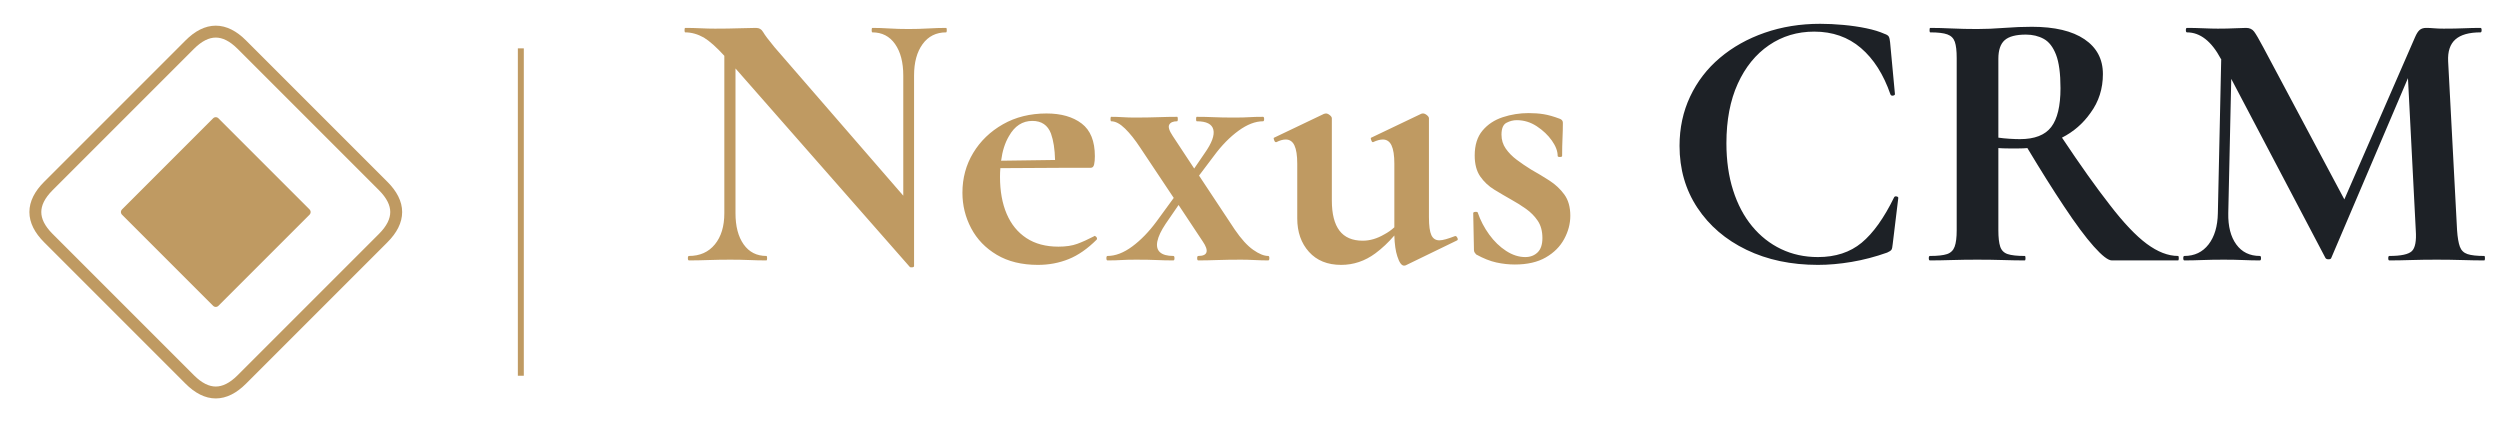
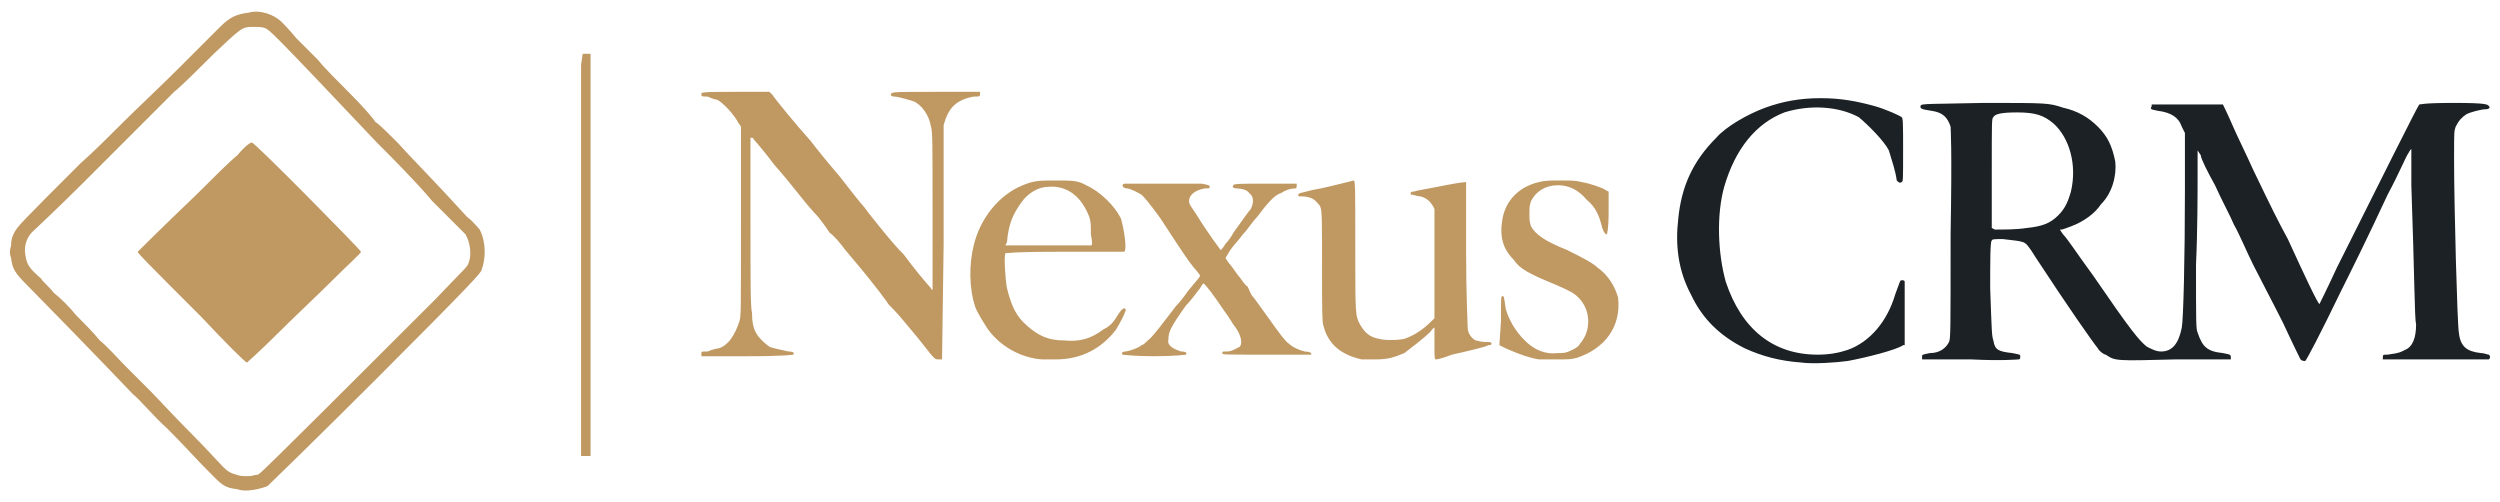
- <svg xmlns="http://www.w3.org/2000/svg" viewBox="-180 30 672.0 114" role="img" aria-label="Nexus CRM">
-   <path d="M-115 42 L-77 80 Q-70 87 -77 94 L-115 132 Q-122 139 -129 132 L-167 94 Q-174 87 -167 80 L-129 42 Q-122 35 -115 42 Z" fill="none" stroke="#bf9a62" stroke-width="3.2" stroke-linejoin="round" />
-   <path d="M-122 62.5 L-97.5 87 L-122 111.5 L-146.5 87 Z" fill="#bf9a62" stroke="#bf9a62" stroke-width="2" stroke-linejoin="round" />
-   <path d="M-40 43 V131" stroke="#bf9a62" stroke-width="1.6" />
-   <path d="M14.7 87.3V45Q11.5 41.5 9.2 40.1Q6.7 38.7 4.2 38.7Q4 38.7 4 38.1Q4 37.5 4.2 37.5Q6.2 37.5 8.3 37.6Q10.4 37.7 12.2 37.7Q15.8 37.7 18.7 37.6Q21.6 37.5 23.2 37.5Q24.5 37.5 25.15 38.65Q25.8 39.8 28.2 42.7L62.8 82.6V50.3Q62.8 45 60.6 41.85Q58.4 38.7 54.5 38.7Q54.3 38.7 54.3 38.1Q54.3 37.5 54.5 37.5Q56.7 37.5 59.05 37.65Q61.4 37.8 64.2 37.8Q66.9 37.8 69.5 37.65Q72.1 37.5 74.3 37.5Q74.5 37.5 74.5 38.1Q74.5 38.7 74.3 38.7Q70.3 38.7 68 41.85Q65.7 45 65.7 50.3V101.5Q65.7 101.8 65.25 101.85Q64.8 101.9 64.6 101.8L17.7 48.4V87.3Q17.7 92.6 19.9 95.7Q22.1 98.8 26 98.8Q26.2 98.8 26.2 99.4Q26.2 100 26 100Q23.8 100 21.45 99.9Q19.1 99.8 16.3 99.8Q13.3 99.8 10.45 99.9Q7.6 100 5.2 100Q4.9 100 4.9 99.4Q4.9 98.8 5.2 98.8Q9.6 98.8 12.15 95.7Q14.7 92.6 14.7 87.3ZM99 101.2Q92.5 101.2 87.95 98.5Q83.4 95.8 81.05 91.35Q78.7 86.9 78.7 81.8Q78.7 75.9 81.6 71.1Q84.5 66.3 89.6 63.4Q94.7 60.5 101.3 60.5Q107.2 60.5 110.75 63.2Q114.3 65.9 114.3 72Q114.3 73.3 114.1 74.2Q113.9 75.1 113.2 75.1H107.1L88.9 75.2Q88.8 76.3 88.8 77.5Q88.8 83.3 90.6 87.5Q92.4 91.7 95.9 94Q99.4 96.3 104.5 96.3Q107.5 96.3 109.55 95.55Q111.6 94.8 114.1 93.5Q114.1 93.5 114.2 93.4Q114.4 93.4 114.7 93.7Q115 94.1 114.8 94.4Q111.1 98.1 107.25 99.65Q103.4 101.2 99 101.2ZM103.6 73Q103.5 68.7 102.5 65.9Q101.2 62.5 97.5 62.5Q93.5 62.5 91.2 66.6Q89.6 69.3 89.1 73.2ZM142.1 100Q141.8 100 141.8 99.4Q141.8 98.8 142.1 98.8Q144 98.8 144.3 97.8Q144.6 96.8 143.3 94.9L136.8 85.1L133.3 90.2Q131.5 92.9 131.1 94.85Q130.7 96.8 131.8 97.8Q132.9 98.8 135.4 98.8Q135.7 98.8 135.7 99.4Q135.7 100 135.4 100Q133.1 100 130.95 99.9Q128.8 99.8 125.4 99.8Q122.9 99.8 121.4 99.9Q119.9 100 117.7 100Q117.4 100 117.4 99.4Q117.4 98.8 117.7 98.8Q120.9 98.8 124.35 96.25Q127.8 93.7 130.9 89.5L135.5 83.2L126.5 69.7Q124.4 66.5 122.4 64.55Q120.4 62.6 118.7 62.6Q118.5 62.6 118.5 62Q118.5 61.4 118.7 61.4Q120.2 61.4 121.8 61.5Q123.4 61.6 124.9 61.6Q128.5 61.6 131.3 61.5Q134.1 61.4 136.4 61.4Q136.6 61.4 136.6 62Q136.6 62.6 136.4 62.6Q134.8 62.6 134.3 63.5Q133.8 64.4 135.2 66.5L141 75.3L143.8 71.2Q146.7 67.1 146.15 64.85Q145.6 62.6 141.7 62.6Q141.5 62.6 141.5 62Q141.5 61.4 141.7 61.4Q144.1 61.4 146.25 61.5Q148.4 61.6 151.8 61.6Q154.3 61.6 155.8 61.5Q157.3 61.4 159.5 61.4Q159.8 61.4 159.8 62Q159.8 62.6 159.5 62.6Q156.4 62.6 152.9 65.15Q149.4 67.7 146.3 71.9L142.3 77.2L151.9 91.7Q154.5 95.5 156.85 97.15Q159.2 98.8 160.9 98.8Q161.2 98.8 161.2 99.4Q161.2 100 160.9 100Q159.2 100 157.25 99.9Q155.3 99.8 153.6 99.8Q150 99.8 147.2 99.9Q144.4 100 142.1 100ZM180.5 101.2Q175 101.2 171.85 97.7Q168.7 94.2 168.7 88.7V74Q168.7 70.7 167.95 69.1Q167.2 67.5 165.6 67.5Q164.5 67.5 163.1 68.2Q162.7 68.3 162.5 67.7Q162.3 67.2 162.4 67.1Q162.4 67 162.5 67L175.9 60.6Q176.2 60.5 176.4 60.5Q176.9 60.5 177.45 60.95Q178 61.4 178 61.8V83.9Q178 89.3 180.05 92Q182.1 94.7 186.3 94.7Q189.2 94.7 192.1 93Q193.6 92.2 194.8 91.1V74Q194.8 70.7 194.05 69.1Q193.3 67.5 191.7 67.5Q190.6 67.5 189.1 68.2Q188.8 68.3 188.6 67.7Q188.4 67.2 188.5 67.1Q188.5 67 188.6 67L202 60.6Q202.2 60.5 202.5 60.5Q203 60.5 203.55 60.95Q204.1 61.4 204.1 61.8V88.4Q204.1 91.8 204.75 93.2Q205.4 94.6 206.9 94.6Q207.6 94.6 208.65 94.3Q209.7 94 211 93.5Q211.4 93.3 211.7 93.85Q212 94.4 211.7 94.6L197.9 101.3Q197.7 101.4 197.4 101.4Q196.4 101.4 195.6 98.9Q194.9 96.8 194.8 93.3Q192.4 96.1 189.7 98.1Q185.5 101.2 180.5 101.2ZM223.6 66.2Q223.6 68.3 224.75 69.95Q225.9 71.6 227.7 72.95Q229.5 74.3 231.6 75.6Q234.1 77 236.5 78.55Q238.9 80.1 240.5 82.3Q242.1 84.5 242.1 88Q242.1 91.2 240.45 94.25Q238.8 97.3 235.5 99.2Q232.2 101.1 227.2 101.1Q224.7 101.1 222.2 100.55Q219.7 100 216.8 98.4Q216.6 98.2 216.4 97.9Q216.2 97.6 216.2 97.2L216 87.3Q216 87 216.55 86.95Q217.1 86.9 217.2 87.1Q218.3 90.3 220.3 93.05Q222.3 95.8 224.85 97.45Q227.4 99.1 230 99.1Q232 99.1 233.3 97.85Q234.6 96.6 234.6 94Q234.6 91.2 233.35 89.35Q232.1 87.5 230.2 86.15Q228.3 84.8 226.3 83.7Q224 82.4 221.7 81Q219.4 79.6 217.9 77.45Q216.4 75.3 216.4 71.8Q216.4 67.6 218.5 65.1Q220.6 62.6 223.95 61.5Q227.3 60.4 230.9 60.4Q233.1 60.4 234.95 60.7Q236.8 61 239.2 61.9Q240.1 62.2 240.1 63Q240.1 65 240 67.15Q239.9 69.3 239.9 71.9Q239.9 72.2 239.3 72.2Q238.7 72.2 238.7 71.9Q238.7 70 237.15 67.8Q235.6 65.6 233.1 63.95Q230.6 62.3 227.7 62.3Q226.3 62.3 224.95 63Q223.6 63.7 223.6 66.2Z" fill="#bf9a62" />
-   <path d="M309.26 36.4Q312.26 36.4 315.51 36.7Q318.76 37 321.66 37.6Q324.56 38.2 326.56 39.1Q327.46 39.4 327.71 39.85Q327.96 40.3 328.06 41.4L329.36 55.3Q329.36 55.6 328.86 55.7Q328.36 55.8 328.16 55.4Q325.36 47.3 320.21 42.9Q315.06 38.5 307.66 38.5Q300.86 38.5 295.51 42.15Q290.16 45.8 287.11 52.5Q284.06 59.2 284.06 68.5Q284.06 75.5 285.86 81.15Q287.66 86.8 290.96 90.8Q294.26 94.8 298.76 96.95Q303.26 99.1 308.66 99.1Q315.76 99.1 320.41 95.25Q325.06 91.4 329.16 83Q329.36 82.7 329.81 82.8Q330.26 82.9 330.26 83.2L328.76 95.6Q328.66 96.8 328.41 97.15Q328.16 97.5 327.26 97.9Q322.46 99.6 317.71 100.4Q312.96 101.2 308.66 101.2Q297.86 101.2 289.46 97.15Q281.06 93.1 276.26 85.85Q271.46 78.6 271.46 69.2Q271.46 62 274.31 55.95Q277.16 49.9 282.31 45.55Q287.46 41.2 294.36 38.8Q301.26 36.4 309.26 36.4ZM387.66 100Q386.16 100 382.81 96.25Q379.46 92.5 374.76 85.4Q370.36 78.8 364.96 69.8Q363.86 69.9 362.66 69.9H359.86Q358.36 69.9 357.16 69.8V91.9Q357.16 94.8 357.66 96.3Q358.16 97.8 359.66 98.3Q361.16 98.8 364.26 98.8Q364.46 98.8 364.46 99.4Q364.46 100 364.26 100Q361.66 100 358.46 99.9Q355.26 99.8 351.46 99.8Q347.86 99.8 344.61 99.9Q341.36 100 338.76 100Q338.46 100 338.46 99.4Q338.46 98.8 338.76 98.8Q341.86 98.8 343.36 98.3Q344.86 97.8 345.41 96.3Q345.96 94.8 345.96 91.9V45.6Q345.96 42.7 345.46 41.25Q344.96 39.8 343.46 39.25Q341.96 38.7 338.86 38.7Q338.66 38.7 338.66 38.1Q338.66 37.5 338.86 37.5Q341.46 37.5 344.66 37.65Q347.86 37.8 351.46 37.8Q354.76 37.8 358.71 37.5Q362.66 37.2 366.16 37.2Q375.36 37.2 380.31 40.55Q385.26 43.9 385.26 49.9Q385.26 55.8 381.96 60.3Q378.96 64.6 374.26 67Q381.66 78.1 387.06 85Q392.66 92.3 397.06 95.55Q401.46 98.8 405.46 98.8Q405.66 98.8 405.66 99.4Q405.66 100 405.46 100ZM373.86 53.7Q373.86 47.8 372.66 44.7Q371.46 41.6 369.36 40.45Q367.26 39.3 364.56 39.3Q360.56 39.3 358.86 40.8Q357.16 42.3 357.16 45.8V67Q358.56 67.2 360.16 67.3Q361.76 67.4 362.96 67.4Q368.86 67.4 371.36 64.15Q373.86 60.9 373.86 53.7ZM416.16 87.3 417.06 45.9 416.96 45.8Q413.16 38.7 407.86 38.7Q407.56 38.7 407.56 38.1Q407.56 37.5 407.86 37.5Q409.96 37.5 412.26 37.6Q414.56 37.7 416.16 37.7Q418.76 37.7 420.71 37.6Q422.66 37.5 423.76 37.5Q425.16 37.5 425.91 38.5Q426.66 39.5 428.36 42.7L450.16 83.6L469.16 40Q469.76 38.6 470.41 38.05Q471.06 37.5 472.16 37.5Q473.16 37.5 474.26 37.6Q475.36 37.7 476.86 37.7Q480.06 37.7 482.31 37.6Q484.56 37.5 486.76 37.5Q487.06 37.5 487.06 38.1Q487.06 38.7 486.76 38.7Q482.16 38.7 480.01 40.6Q477.86 42.5 478.06 46.5L480.46 91.9Q480.66 94.8 481.21 96.3Q481.76 97.8 483.26 98.3Q484.76 98.8 487.76 98.8Q487.96 98.8 487.96 99.4Q487.96 100 487.76 100Q485.16 100 481.86 99.9Q478.56 99.8 474.96 99.8Q471.26 99.8 468.06 99.9Q464.86 100 462.26 100Q461.96 100 461.96 99.4Q461.96 98.8 462.26 98.8Q466.96 98.8 468.31 97.5Q469.66 96.2 469.36 91.9L467.26 51L446.66 99.3Q446.56 99.7 445.91 99.7Q445.26 99.7 445.06 99.3L419.76 51.2L418.96 87.3Q418.86 92.6 421.11 95.7Q423.36 98.8 427.46 98.8Q427.76 98.8 427.76 99.4Q427.76 100 427.46 100Q425.26 100 422.96 99.9Q420.66 99.8 417.76 99.8Q414.56 99.8 411.96 99.9Q409.36 100 407.16 100Q406.86 100 406.86 99.4Q406.86 98.8 407.16 98.8Q411.26 98.8 413.66 95.7Q416.06 92.6 416.16 87.3Z" fill="#1d2126" />
+ <svg xmlns="http://www.w3.org/2000/svg" viewBox="286 201 1579 317" role="img" aria-label="Nexus CRM">
+   <path fill="#c09862" d="M436 510C427 509 426 507 416 497C411 492 401 481 392 472C383 464 374 453 370 450C350 429 312 390 304 382C295 373 294 371 293 364C292 361 292 360 293 356C293 352 294 350 295 348C297 344 299 342 337 304C344 298 356 286 364 278C372 270 388 255 400 243C411 232 422 221 425 218C431 212 435 210 443 209C450 207 459 210 464 215C465 216 469 220 473 225C477 229 484 236 487 239C490 243 499 252 507 260C515 268 522 276 523 278C525 279 531 285 537 291C546 301 562 317 581 338C585 341 588 345 589 346C593 354 593 364 590 372C588 375 586 378 523 441C485 479 456 507 455 508C450 510 441 512 436 510ZM447 501C448 501 449 501 450 500C451 500 524 427 561 390C579 371 581 370 582 367C584 362 583 354 580 349C579 348 570 339 559 328C549 316 533 300 524 291C455 218 457 221 454 219C452 218 450 218 446 218C439 218 439 218 421 235C412 244 401 255 396 259C382 273 369 286 339 316C323 332 309 345 308 346C303 350 301 356 302 362C303 368 304 370 312 377C313 379 317 382 320 386C324 389 330 395 334 400C338 404 345 411 349 416C354 420 361 428 365 432C370 437 377 444 381 448C385 452 396 464 406 474C416 484 425 494 427 496C430 499 432 500 436 501C438 502 445 502 447 501ZM413 401C378 366 373 361 373 360C373 360 389 344 410 324C420 314 431 303 436 299C440 294 444 291 445 291C446 290 514 359 514 360C514 361 506 368 496 378C487 387 471 402 461 412C451 422 442 430 442 430C441 430 428 417 413 401Z" />
+   <path fill="#c09862" d="M653 489C653 488 653 252 653 242L654 235L656 235L659 235L659 362L659 489L656 489C655 489 654 489 653 489ZM944 428C931 427 918 420 910 409C908 406 903 398 902 395C898 383 898 368 901 356C905 339 917 324 932 318C939 315 943 315 953 315C963 315 967 315 972 318C981 322 990 331 994 339C996 346 998 359 996 360C996 360 979 360 958 360C924 360 921 361 921 361C920 363 921 378 922 383C925 395 928 401 935 407C942 413 948 416 958 416C968 417 975 415 983 409C987 407 989 405 992 400C995 395 997 395 997 397C996 400 994 404 991 409C982 421 969 428 953 428C950 428 946 428 944 428ZM1146 428C1137 426 1130 422 1126 416C1124 413 1123 411 1122 407C1121 406 1121 394 1121 370C1121 342 1121 334 1120 332C1120 331 1118 329 1117 328C1115 326 1112 325 1107 325C1106 325 1106 325 1106 324C1106 323 1107 323 1115 321C1121 320 1129 318 1133 317C1137 316 1141 315 1141 315C1142 315 1142 320 1142 356C1142 401 1142 400 1145 406C1148 411 1151 414 1157 415C1160 416 1169 416 1173 415C1179 413 1185 409 1190 404L1192 402L1192 367L1192 333L1191 331C1189 328 1187 326 1183 325C1181 325 1179 324 1178 324C1177 324 1177 324 1177 323C1177 322 1178 322 1179 322C1182 321 1184 321 1199 318C1209 316 1212 316 1212 316C1212 316 1212 337 1212 362C1212 386 1213 407 1213 408C1213 412 1216 415 1218 416C1219 416 1221 417 1224 417C1227 417 1228 417 1228 418C1228 419 1227 419 1226 419C1225 420 1212 423 1203 425C1198 427 1194 428 1193 428C1192 428 1192 427 1192 418C1192 413 1192 408 1192 408C1191 408 1190 410 1189 411C1186 414 1177 421 1173 424C1166 427 1162 428 1155 428C1151 428 1147 428 1146 428ZM1258 428C1252 427 1246 425 1237 421L1233 419L1234 404C1234 389 1234 388 1235 388C1236 388 1236 389 1237 396C1239 403 1243 410 1249 416C1255 422 1262 425 1270 424C1274 424 1275 424 1279 422C1281 421 1283 420 1284 418C1291 410 1291 397 1283 389C1280 386 1278 385 1269 381C1252 374 1246 371 1242 365C1235 358 1233 350 1235 339C1237 328 1245 319 1258 316C1262 315 1264 315 1272 315C1279 315 1281 315 1285 316C1291 317 1299 320 1300 321L1302 322L1302 335C1302 346 1301 348 1301 349C1300 349 1299 348 1298 345C1296 337 1294 332 1288 327C1283 321 1277 318 1270 318C1262 318 1256 322 1253 328C1252 331 1252 332 1252 336C1252 340 1252 341 1253 344C1256 349 1261 353 1276 359C1284 363 1292 367 1295 370C1302 375 1306 382 1308 389C1310 407 1300 421 1282 427C1278 428 1277 428 1270 428C1265 428 1260 428 1258 428ZM875 426C873 424 869 418 857 404C853 399 848 394 847 393C846 391 844 389 842 386C832 373 825 365 820 359C817 355 813 350 810 348C808 345 804 339 800 335C791 325 789 321 775 305C769 297 763 290 762 289C762 288 761 288 760 288C760 288 760 310 760 340C760 383 760 394 761 399C761 405 762 409 764 412C765 414 769 418 772 420C774 421 780 422 784 423C787 423 788 424 787 425C787 425 782 426 758 426L729 426L729 424C729 423 729 423 733 423C735 422 739 421 740 421C746 419 750 413 753 404C754 401 754 399 754 341L754 281L752 278C750 274 743 266 739 264C738 264 735 263 733 262C730 262 729 262 729 261C729 260 729 260 729 260C729 259 737 259 751 259L772 259L774 261C775 263 789 280 798 290C801 294 809 304 816 312C823 321 830 330 832 332C834 335 839 341 843 346C847 351 853 358 857 362C862 369 872 381 874 383C874 384 875 384 875 384C875 384 875 364 875 334C875 291 875 284 874 281C873 274 868 267 863 265C860 264 853 262 851 262C849 262 848 261 849 260C850 259 854 259 877 259L905 259L905 260C905 262 905 262 901 262C890 264 885 269 882 280C882 282 882 302 882 355L881 428L879 428C877 428 877 428 875 426ZM995 425C994 424 995 423 997 423C998 423 1005 421 1007 419C1008 419 1010 417 1011 416C1014 414 1022 403 1029 394C1033 390 1036 385 1037 384C1041 379 1044 376 1044 375C1044 375 1042 372 1040 370C1036 365 1032 359 1019 339C1011 328 1009 326 1007 324C1004 322 999 320 998 320C996 320 995 319 995 318C995 318 995 317 997 317C999 317 1009 317 1020 317C1031 317 1042 317 1045 317C1050 318 1050 318 1050 319C1050 320 1050 320 1047 320C1041 321 1037 324 1037 328C1037 330 1038 331 1042 337C1048 347 1057 359 1057 359C1057 359 1059 357 1060 355C1062 353 1064 350 1065 348C1070 341 1075 334 1076 333C1078 329 1078 325 1075 323C1074 321 1070 320 1067 320C1065 320 1064 319 1065 318C1065 317 1070 317 1085 317L1105 317L1105 318C1105 319 1105 320 1104 320C1101 320 1098 321 1095 323C1091 324 1086 330 1080 338C1077 341 1074 346 1071 349C1069 352 1065 356 1063 359L1060 364L1062 367C1063 368 1066 372 1068 375C1070 377 1072 381 1074 382C1075 384 1076 387 1077 388C1078 389 1083 396 1088 403C1093 410 1098 417 1100 418C1102 420 1106 422 1110 423C1113 423 1115 424 1114 425C1113 425 1101 425 1085 425C1058 425 1058 425 1058 424C1058 423 1058 423 1061 423C1064 423 1067 421 1069 420C1071 418 1070 412 1065 406C1065 406 1062 401 1059 397C1053 388 1047 380 1046 380C1046 380 1045 381 1044 383C1043 384 1039 390 1035 394C1025 408 1024 411 1024 415C1023 419 1026 421 1032 423C1035 423 1036 424 1035 425C1035 425 1028 426 1015 426C1002 426 995 425 995 425ZM975 356C976 356 976 354 975 349C975 343 975 341 974 338C969 325 960 318 948 319C942 319 935 323 931 329C926 336 923 342 922 354L921 356L936 356C952 356 974 356 975 356Z" />
+   <path fill="#1b2124" d="M1424 430C1410 429 1399 426 1388 421C1372 413 1361 402 1354 387C1346 372 1344 356 1346 339C1348 319 1355 303 1370 288C1376 281 1390 273 1401 269C1412 265 1423 263 1436 263C1449 263 1459 265 1470 268C1477 270 1486 274 1487 275C1488 275 1488 280 1488 296C1488 315 1488 316 1487 316C1486 317 1485 316 1484 315C1483 308 1481 303 1479 296C1476 290 1466 280 1460 275C1447 268 1429 267 1413 272C1395 279 1382 295 1375 319C1370 337 1371 361 1376 379C1386 409 1406 425 1434 425C1441 425 1447 424 1453 422C1467 417 1478 404 1483 387C1486 379 1486 378 1487 378C1488 378 1489 378 1489 379C1489 379 1489 386 1489 399L1489 419L1488 419C1484 422 1464 427 1453 429C1446 430 1431 431 1424 430ZM1739 428C1739 428 1734 418 1728 405C1722 393 1713 376 1709 368C1705 360 1700 348 1697 343C1695 338 1689 327 1685 318C1680 309 1676 301 1676 299L1674 296L1674 312C1674 321 1674 347 1673 368C1673 405 1673 409 1674 411C1677 420 1680 423 1690 424C1695 425 1695 425 1695 427L1695 428L1660 428C1622 429 1622 429 1616 425C1615 425 1612 423 1611 421C1607 416 1593 396 1572 364C1567 356 1566 355 1564 354C1561 353 1559 353 1551 352C1546 352 1544 352 1544 353C1543 353 1543 367 1543 383C1544 411 1544 413 1545 416C1546 422 1548 423 1557 424C1562 425 1562 425 1562 426C1562 427 1562 428 1561 428C1560 428 1551 429 1531 428C1514 428 1501 428 1500 428C1500 428 1500 427 1500 426C1500 425 1500 425 1505 424C1511 424 1515 421 1517 417C1518 415 1518 410 1518 349C1519 292 1518 283 1518 281C1516 275 1513 272 1506 271C1500 270 1500 270 1499 269C1499 266 1497 267 1539 266C1579 266 1580 266 1589 269C1598 271 1605 275 1611 281C1617 287 1620 293 1622 303C1623 312 1620 323 1613 330C1609 336 1602 341 1594 344C1591 345 1589 346 1588 346L1587 346L1589 349C1592 352 1597 360 1608 375C1632 410 1637 416 1642 420C1646 422 1648 423 1651 423C1658 423 1662 418 1664 408C1665 403 1666 365 1666 321L1666 285L1664 281C1662 275 1657 272 1649 271C1644 270 1644 270 1645 268L1645 267L1667 267C1679 267 1690 267 1690 267C1690 267 1693 273 1696 280C1699 287 1705 299 1709 308C1721 333 1725 341 1731 352C1742 376 1750 393 1751 393C1751 393 1756 383 1762 370C1789 316 1813 268 1814 267C1815 267 1816 266 1836 266C1857 266 1857 267 1858 268C1859 269 1858 270 1856 270C1853 270 1846 272 1844 273C1841 275 1839 277 1837 281C1836 284 1836 284 1836 302C1836 331 1838 405 1839 411C1840 420 1844 423 1853 424C1855 424 1857 425 1858 425C1859 426 1859 427 1858 428C1858 428 1849 428 1824 428L1791 428L1791 427C1791 425 1791 425 1794 425C1802 424 1803 423 1805 422C1810 420 1812 414 1812 406C1811 402 1811 374 1809 318C1809 306 1809 296 1809 296C1809 295 1809 295 1809 295C1809 295 1808 296 1807 298C1806 299 1801 311 1794 324C1781 352 1771 372 1765 384C1751 413 1743 428 1742 429C1741 429 1740 429 1739 428ZM1566 345C1576 344 1581 342 1586 337C1590 333 1592 329 1594 322C1598 305 1593 288 1583 279C1577 274 1572 272 1560 272C1550 272 1546 273 1545 275C1544 276 1544 276 1544 311L1544 345L1546 346C1551 346 1560 346 1566 345Z" />
</svg>
